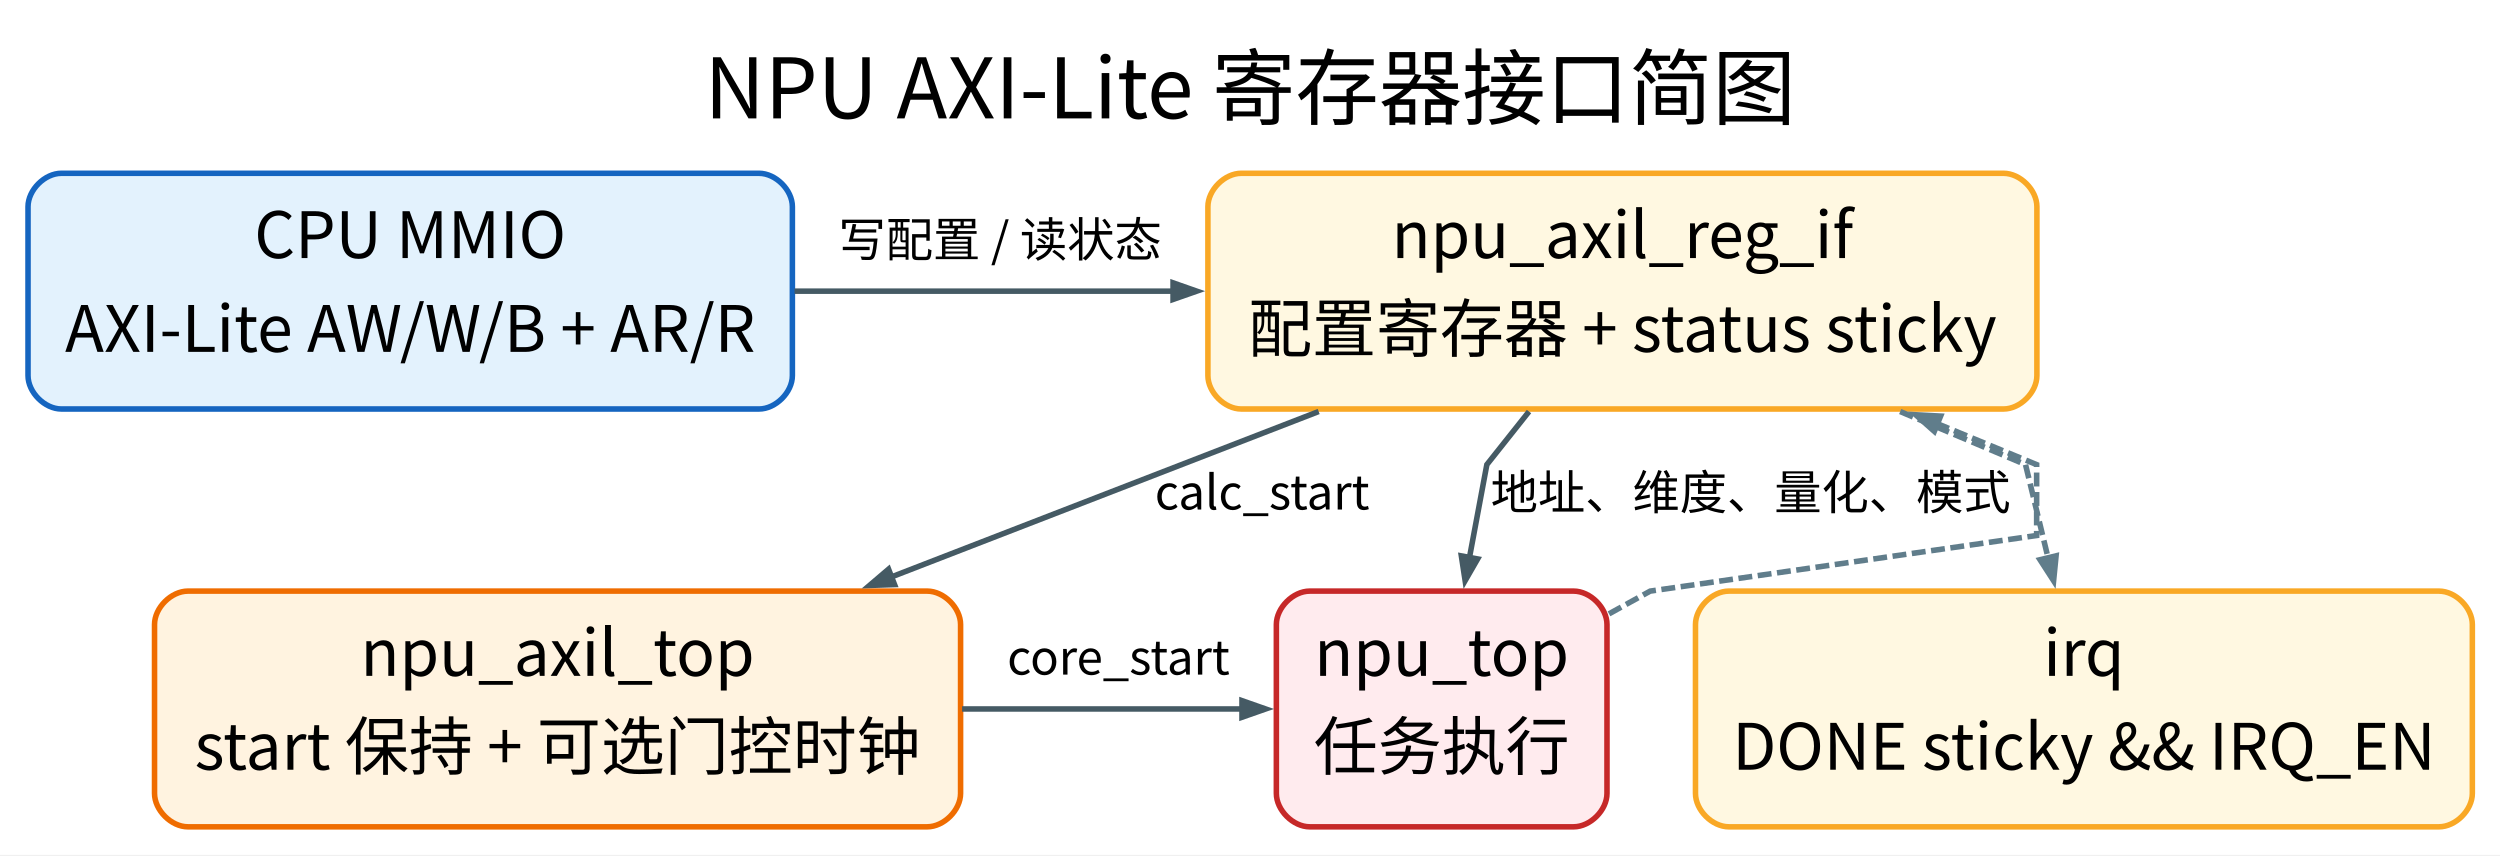
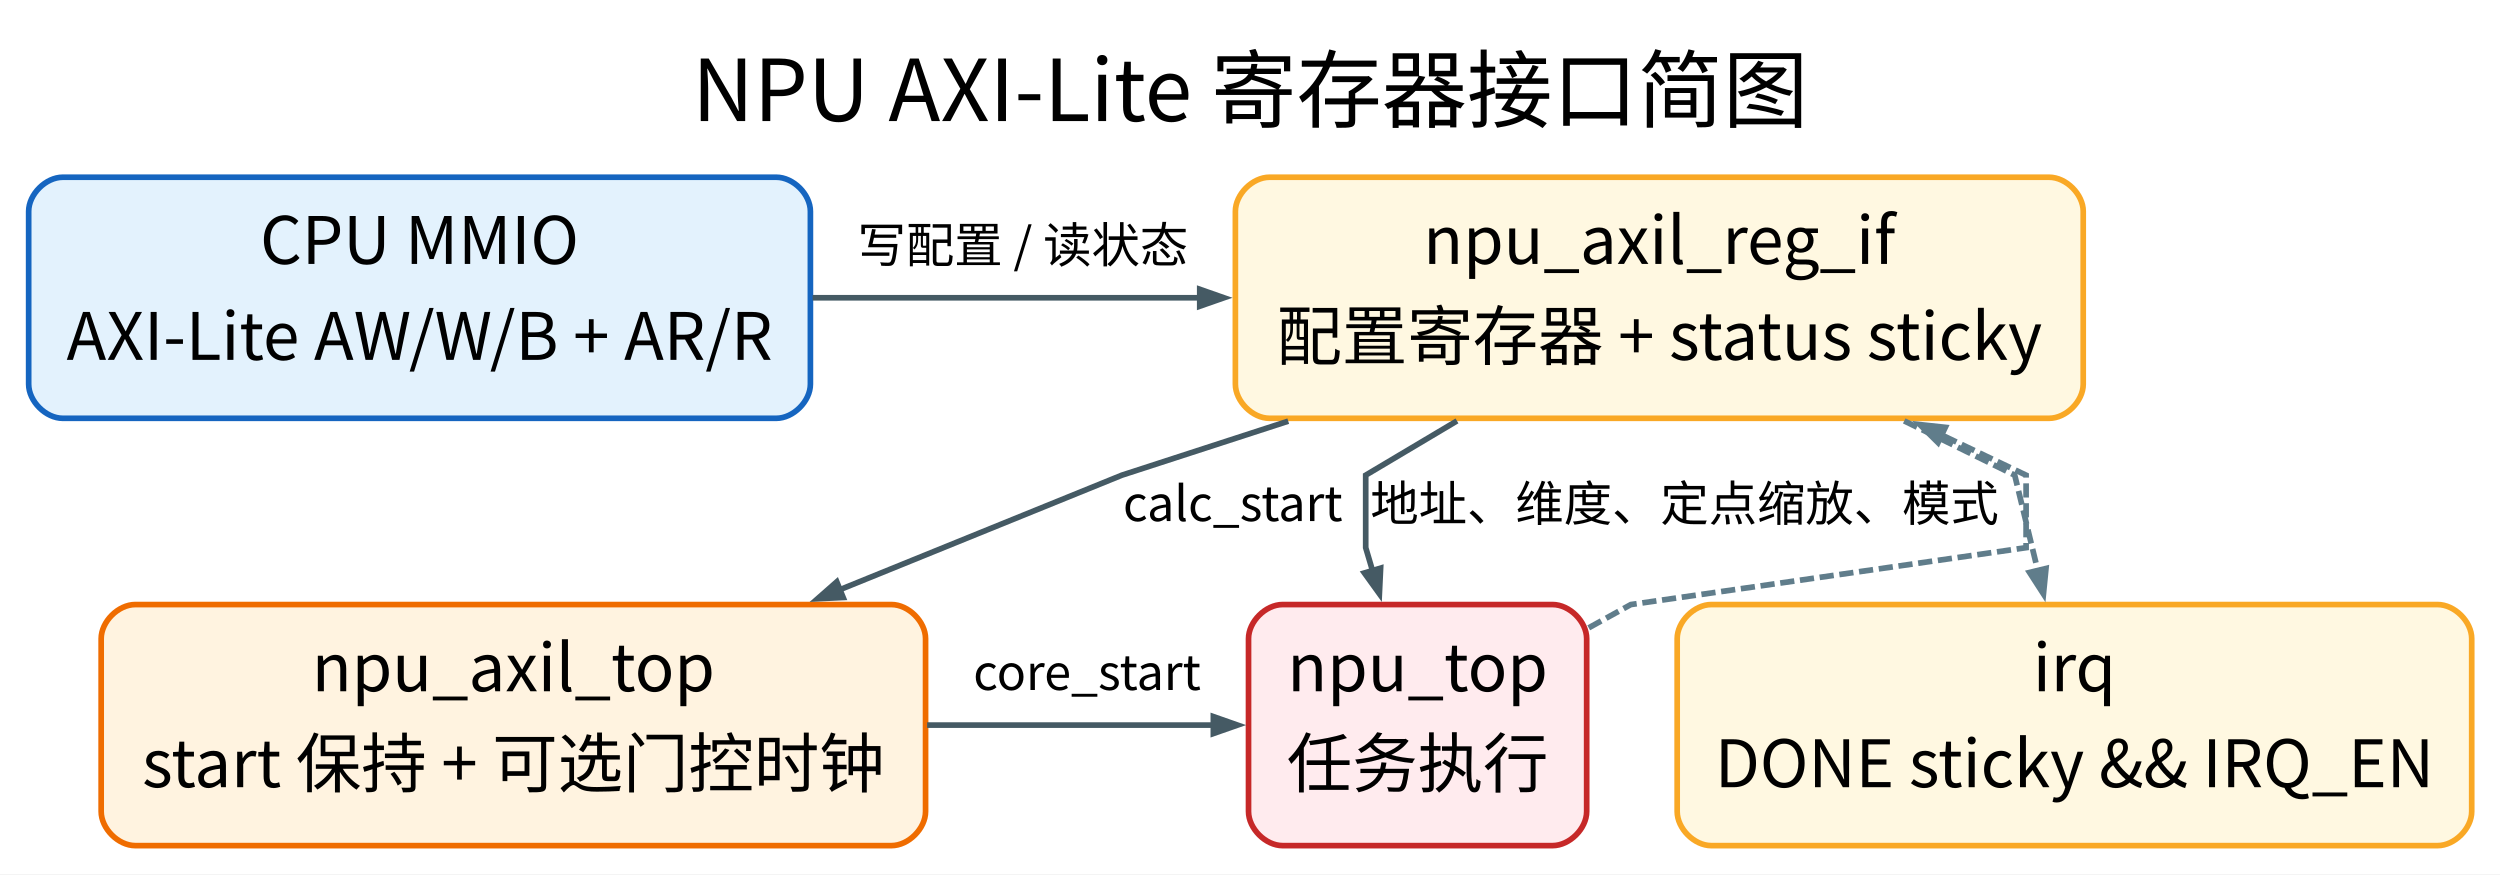
- <svg xmlns="http://www.w3.org/2000/svg" width="2248pt" height="769pt" viewBox="0.00 0.00 2248.00 769.00">
+ <svg xmlns="http://www.w3.org/2000/svg" width="2198pt" height="769pt" viewBox="0.00 0.00 2198.00 769.00">
  <g id="graph0" class="graph" transform="scale(2.5 2.5) rotate(0) translate(10.08 297.39)">
-     <polygon fill="white" stroke="none" points="-10.08,10.08 -10.08,-297.39 889.25,-297.39 889.25,10.08 -10.08,10.08" />
-     <text xml:space="preserve" text-anchor="middle" x="439.59" y="-254.81" font-family="Noto Sans CJK SC" font-size="30.00">NPU AXI-Lite 寄存器接口简图</text>
+     <polygon fill="white" stroke="none" points="-10.08,10.08 -10.08,-297.39 869.25,-297.39 869.25,10.08 -10.08,10.08" />
+     <text xml:space="preserve" text-anchor="middle" x="429.59" y="-254.81" font-family="Noto Sans CJK SC" font-size="30.00">NPU AXI-Lite 寄存器接口简图</text>
    <g id="node1" class="node">
      <path fill="#e3f2fd" stroke="#1565c0" stroke-width="2" d="M262.92,-235.06C262.92,-235.06 12,-235.06 12,-235.06 6,-235.06 0,-229.06 0,-223.06 0,-223.06 0,-162.28 0,-162.28 0,-156.28 6,-150.28 12,-150.28 12,-150.28 262.92,-150.28 262.92,-150.28 268.92,-150.28 274.92,-156.28 274.92,-162.28 274.92,-162.28 274.92,-223.06 274.92,-223.06 274.92,-229.06 268.92,-235.06 262.92,-235.06" />
      <text xml:space="preserve" text-anchor="middle" x="137.46" y="-204.57" font-family="Noto Sans CJK SC" font-size="23.00">CPU MMIO</text>
      <text xml:space="preserve" text-anchor="middle" x="137.46" y="-170.82" font-family="Noto Sans CJK SC" font-size="23.00">AXI-Lite AW/W/B + AR/R</text>
    </g>
    <g id="node2" class="node">
      <path fill="#fff8e1" stroke="#f9a825" stroke-width="2" d="M710.55,-235.06C710.55,-235.06 436.38,-235.06 436.38,-235.06 430.38,-235.06 424.38,-229.06 424.38,-223.06 424.38,-223.06 424.38,-162.28 424.38,-162.28 424.38,-156.28 430.38,-150.28 436.38,-150.28 436.38,-150.28 710.55,-150.28 710.55,-150.28 716.55,-150.28 722.55,-156.28 722.55,-162.28 722.55,-162.28 722.55,-223.06 722.55,-223.06 722.55,-229.06 716.55,-235.06 710.55,-235.06" />
      <text xml:space="preserve" text-anchor="middle" x="573.46" y="-204.57" font-family="Noto Sans CJK SC" font-size="23.00">npu_axil_reg_if</text>
      <text xml:space="preserve" text-anchor="middle" x="573.46" y="-170.82" font-family="Noto Sans CJK SC" font-size="23.00">配置寄存器 + status sticky</text>
    </g>
    <g id="edge1" class="edge">
      <path fill="none" stroke="#455a64" stroke-width="2" d="M275.71,-192.67C319.05,-192.67 367.27,-192.67 412.07,-192.67" />
      <polygon fill="#455a64" stroke="#455a64" stroke-width="2" points="411.85,-195.65 420.35,-192.67 411.85,-189.7 411.85,-195.65" />
      <text xml:space="preserve" text-anchor="middle" x="349.65" y="-205.02" font-family="Noto Sans CJK SC" font-size="17.00">写配置 / 读状态</text>
    </g>
    <g id="node3" class="node">
-       <path fill="#fff3e0" stroke="#ef6c00" stroke-width="2" d="M323.42,-84.78C323.42,-84.78 57.5,-84.78 57.5,-84.78 51.5,-84.78 45.5,-78.78 45.5,-72.78 45.5,-72.78 45.5,-12 45.5,-12 45.5,-6 51.5,0 57.5,0 57.5,0 323.42,0 323.42,0 329.42,0 335.42,-6 335.42,-12 335.42,-12 335.42,-72.78 335.42,-72.78 335.42,-78.78 329.42,-84.78 323.42,-84.78" />
-       <text xml:space="preserve" text-anchor="middle" x="190.46" y="-54.29" font-family="Noto Sans CJK SC" font-size="23.00">npu_axil_top</text>
-       <text xml:space="preserve" text-anchor="middle" x="190.46" y="-20.54" font-family="Noto Sans CJK SC" font-size="23.00">start 保持 + 可选门控时钟</text>
+       <path fill="#fff3e0" stroke="#ef6c00" stroke-width="2" d="M303.42,-84.78C303.42,-84.78 37.5,-84.78 37.5,-84.78 31.5,-84.78 25.5,-78.78 25.5,-72.78 25.5,-72.78 25.5,-12 25.5,-12 25.5,-6 31.5,0 37.5,0 37.5,0 303.42,0 303.42,0 309.42,0 315.42,-6 315.42,-12 315.42,-12 315.42,-72.78 315.42,-72.78 315.42,-78.78 309.42,-84.78 303.42,-84.78" />
+       <text xml:space="preserve" text-anchor="middle" x="170.46" y="-54.29" font-family="Noto Sans CJK SC" font-size="23.00">npu_axil_top</text>
+       <text xml:space="preserve" text-anchor="middle" x="170.46" y="-20.54" font-family="Noto Sans CJK SC" font-size="23.00">start 保持 + 可选门控时钟</text>
    </g>
    <g id="edge2" class="edge">
-       <path fill="none" stroke="#455a64" stroke-width="2" d="M464.22,-149.38C416.22,-130.8 359.72,-108.92 310.54,-89.88" />
-       <polygon fill="#455a64" stroke="#455a64" stroke-width="2" points="311.67,-87.13 302.67,-86.83 309.52,-92.67 311.67,-87.13" />
-       <text xml:space="preserve" text-anchor="middle" x="443.89" y="-114.13" font-family="Noto Sans CJK SC" font-size="17.00">calc_start</text>
+       <path fill="none" stroke="#455a64" stroke-width="2" d="M442.97,-149.28C410.35,-138.69 384.46,-130.28 384.46,-130.28 384.46,-130.28 335.97,-110.59 285.16,-89.96" />
+       <polygon fill="#455a64" stroke="#455a64" stroke-width="2" points="286.44,-87.27 277.44,-86.83 284.2,-92.78 286.44,-87.27" />
+       <text xml:space="preserve" text-anchor="middle" x="423.46" y="-114.13" font-family="Noto Sans CJK SC" font-size="17.00">calc_start</text>
    </g>
    <g id="node4" class="node">
-       <path fill="#ffebee" stroke="#c62828" stroke-width="2" d="M555.92,-84.78C555.92,-84.78 461,-84.78 461,-84.78 455,-84.78 449,-78.78 449,-72.78 449,-72.78 449,-12 449,-12 449,-6 455,0 461,0 461,0 555.92,0 555.92,0 561.92,0 567.92,-6 567.92,-12 567.92,-12 567.92,-72.78 567.92,-72.78 567.92,-78.78 561.92,-84.78 555.92,-84.78" />
-       <text xml:space="preserve" text-anchor="middle" x="508.46" y="-54.29" font-family="Noto Sans CJK SC" font-size="23.00">npu_top</text>
-       <text xml:space="preserve" text-anchor="middle" x="508.46" y="-20.54" font-family="Noto Sans CJK SC" font-size="23.00">任务执行</text>
+       <path fill="#ffebee" stroke="#c62828" stroke-width="2" d="M535.92,-84.78C535.92,-84.78 441,-84.78 441,-84.78 435,-84.78 429,-78.78 429,-72.78 429,-72.78 429,-12 429,-12 429,-6 435,0 441,0 441,0 535.92,0 535.92,0 541.92,0 547.92,-6 547.92,-12 547.92,-12 547.92,-72.78 547.92,-72.78 547.92,-78.78 541.92,-84.78 535.92,-84.78" />
+       <text xml:space="preserve" text-anchor="middle" x="488.46" y="-54.29" font-family="Noto Sans CJK SC" font-size="23.00">npu_top</text>
+       <text xml:space="preserve" text-anchor="middle" x="488.46" y="-20.54" font-family="Noto Sans CJK SC" font-size="23.00">任务执行</text>
    </g>
    <g id="edge4" class="edge">
-       <path fill="none" stroke="#455a64" stroke-width="2" d="M539.87,-149.37C531.42,-138.73 524.71,-130.28 524.71,-130.28 524.71,-130.28 521.79,-114.65 518.42,-96.65" />
-       <polygon fill="#455a64" stroke="#455a64" stroke-width="2" points="521.39,-96.35 516.9,-88.54 515.54,-97.44 521.39,-96.35" />
-       <text xml:space="preserve" text-anchor="middle" x="619.59" y="-114.13" font-family="Noto Sans CJK SC" font-size="17.00">地址、维度、量化、模式</text>
+       <path fill="none" stroke="#455a64" stroke-width="2" d="M502.31,-149.37C484.43,-138.73 470.21,-130.28 470.21,-130.28 470.21,-130.28 470.21,-104.78 470.21,-104.78 470.21,-104.78 471.19,-101.48 472.7,-96.4" />
+       <polygon fill="#455a64" stroke="#455a64" stroke-width="2" points="475.45,-97.59 475.02,-88.59 469.75,-95.89 475.45,-97.59" />
+       <text xml:space="preserve" text-anchor="middle" x="582.34" y="-114.13" font-family="Noto Sans CJK SC" font-size="17.00">地址、维度、定点缩放、模式</text>
    </g>
    <g id="node5" class="node">
-       <path fill="#fff8e1" stroke="#f9a825" stroke-width="2" d="M867.17,-84.78C867.17,-84.78 611.75,-84.78 611.75,-84.78 605.75,-84.78 599.75,-78.78 599.75,-72.78 599.75,-72.78 599.75,-12 599.75,-12 599.75,-6 605.75,0 611.75,0 611.75,0 867.17,0 867.17,0 873.17,0 879.17,-6 879.17,-12 879.17,-12 879.17,-72.78 879.17,-72.78 879.17,-78.78 873.17,-84.78 867.17,-84.78" />
-       <text xml:space="preserve" text-anchor="middle" x="739.46" y="-54.29" font-family="Noto Sans CJK SC" font-size="23.00">irq</text>
-       <text xml:space="preserve" text-anchor="middle" x="739.46" y="-20.54" font-family="Noto Sans CJK SC" font-size="23.00">DONE sticky &amp;&amp; IRQ_EN</text>
+       <path fill="#fff8e1" stroke="#f9a825" stroke-width="2" d="M847.17,-84.78C847.17,-84.78 591.75,-84.78 591.75,-84.78 585.75,-84.78 579.75,-78.78 579.75,-72.78 579.75,-72.78 579.75,-12 579.75,-12 579.75,-6 585.75,0 591.75,0 591.75,0 847.17,0 847.17,0 853.17,0 859.17,-6 859.17,-12 859.17,-12 859.17,-72.78 859.17,-72.78 859.17,-78.78 853.17,-84.78 847.17,-84.78" />
+       <text xml:space="preserve" text-anchor="middle" x="719.46" y="-54.29" font-family="Noto Sans CJK SC" font-size="23.00">irq</text>
+       <text xml:space="preserve" text-anchor="middle" x="719.46" y="-20.54" font-family="Noto Sans CJK SC" font-size="23.00">DONE sticky &amp;&amp; IRQ_EN</text>
    </g>
    <g id="edge6" class="edge">
-       <path fill="none" stroke="#607d8b" stroke-width="2" stroke-dasharray="5,2" d="M673.38,-149.37C698.49,-138.73 718.46,-130.28 718.46,-130.28 718.46,-130.28 722.24,-114.65 726.59,-96.65" />
-       <polygon fill="#607d8b" stroke="#607d8b" stroke-width="2" points="729.45,-97.47 728.56,-88.5 723.67,-96.07 729.45,-97.47" />
+       <path fill="none" stroke="#607d8b" stroke-width="2" stroke-dasharray="5,2" d="M659.59,-149.37C681.25,-138.73 698.46,-130.28 698.46,-130.28 698.46,-130.28 702.24,-114.65 706.59,-96.65" />
+       <polygon fill="#607d8b" stroke="#607d8b" stroke-width="2" points="709.45,-97.47 708.56,-88.5 703.67,-96.07 709.45,-97.47" />
    </g>
    <g id="edge3" class="edge">
-       <path fill="none" stroke="#455a64" stroke-width="2" d="M335.97,-42.39C371.06,-42.39 407.04,-42.39 436.99,-42.39" />
-       <polygon fill="#455a64" stroke="#455a64" stroke-width="2" points="436.64,-45.37 445.14,-42.39 436.64,-39.42 436.64,-45.37" />
-       <text xml:space="preserve" text-anchor="middle" x="392.21" y="-54.74" font-family="Noto Sans CJK SC" font-size="17.00">core_start</text>
+       <path fill="none" stroke="#455a64" stroke-width="2" d="M315.97,-42.39C351.06,-42.39 387.04,-42.39 416.99,-42.39" />
+       <polygon fill="#455a64" stroke="#455a64" stroke-width="2" points="416.64,-45.37 425.14,-42.39 416.64,-39.42 416.64,-45.37" />
+       <text xml:space="preserve" text-anchor="middle" x="372.21" y="-54.74" font-family="Noto Sans CJK SC" font-size="17.00">core_start</text>
    </g>
    <g id="edge5" class="edge">
-       <path fill="none" stroke="#607d8b" stroke-width="2" stroke-dasharray="5,2" d="M568.64,-76.6C577.36,-81.41 583.46,-84.78 583.46,-84.78 583.46,-84.78 722.46,-104.78 722.46,-104.78 722.46,-104.78 722.46,-130.28 722.46,-130.28 722.46,-130.28 707.31,-136.52 686.66,-145.03" />
-       <polygon fill="#607d8b" stroke="#607d8b" stroke-width="2" points="685.66,-142.23 678.93,-148.21 687.92,-147.73 685.66,-142.23" />
+       <path fill="none" stroke="#607d8b" stroke-width="2" stroke-dasharray="5,2" d="M548.64,-76.6C557.36,-81.41 563.46,-84.78 563.46,-84.78 563.46,-84.78 702.46,-104.78 702.46,-104.78 702.46,-104.78 702.46,-130.28 702.46,-130.28 702.46,-130.28 689.81,-136.3 672.44,-144.57" />
+       <polygon fill="#607d8b" stroke="#607d8b" stroke-width="2" points="671.48,-141.73 665.08,-148.07 674.04,-147.1 671.48,-141.73" />
    </g>
  </g>
</svg>
